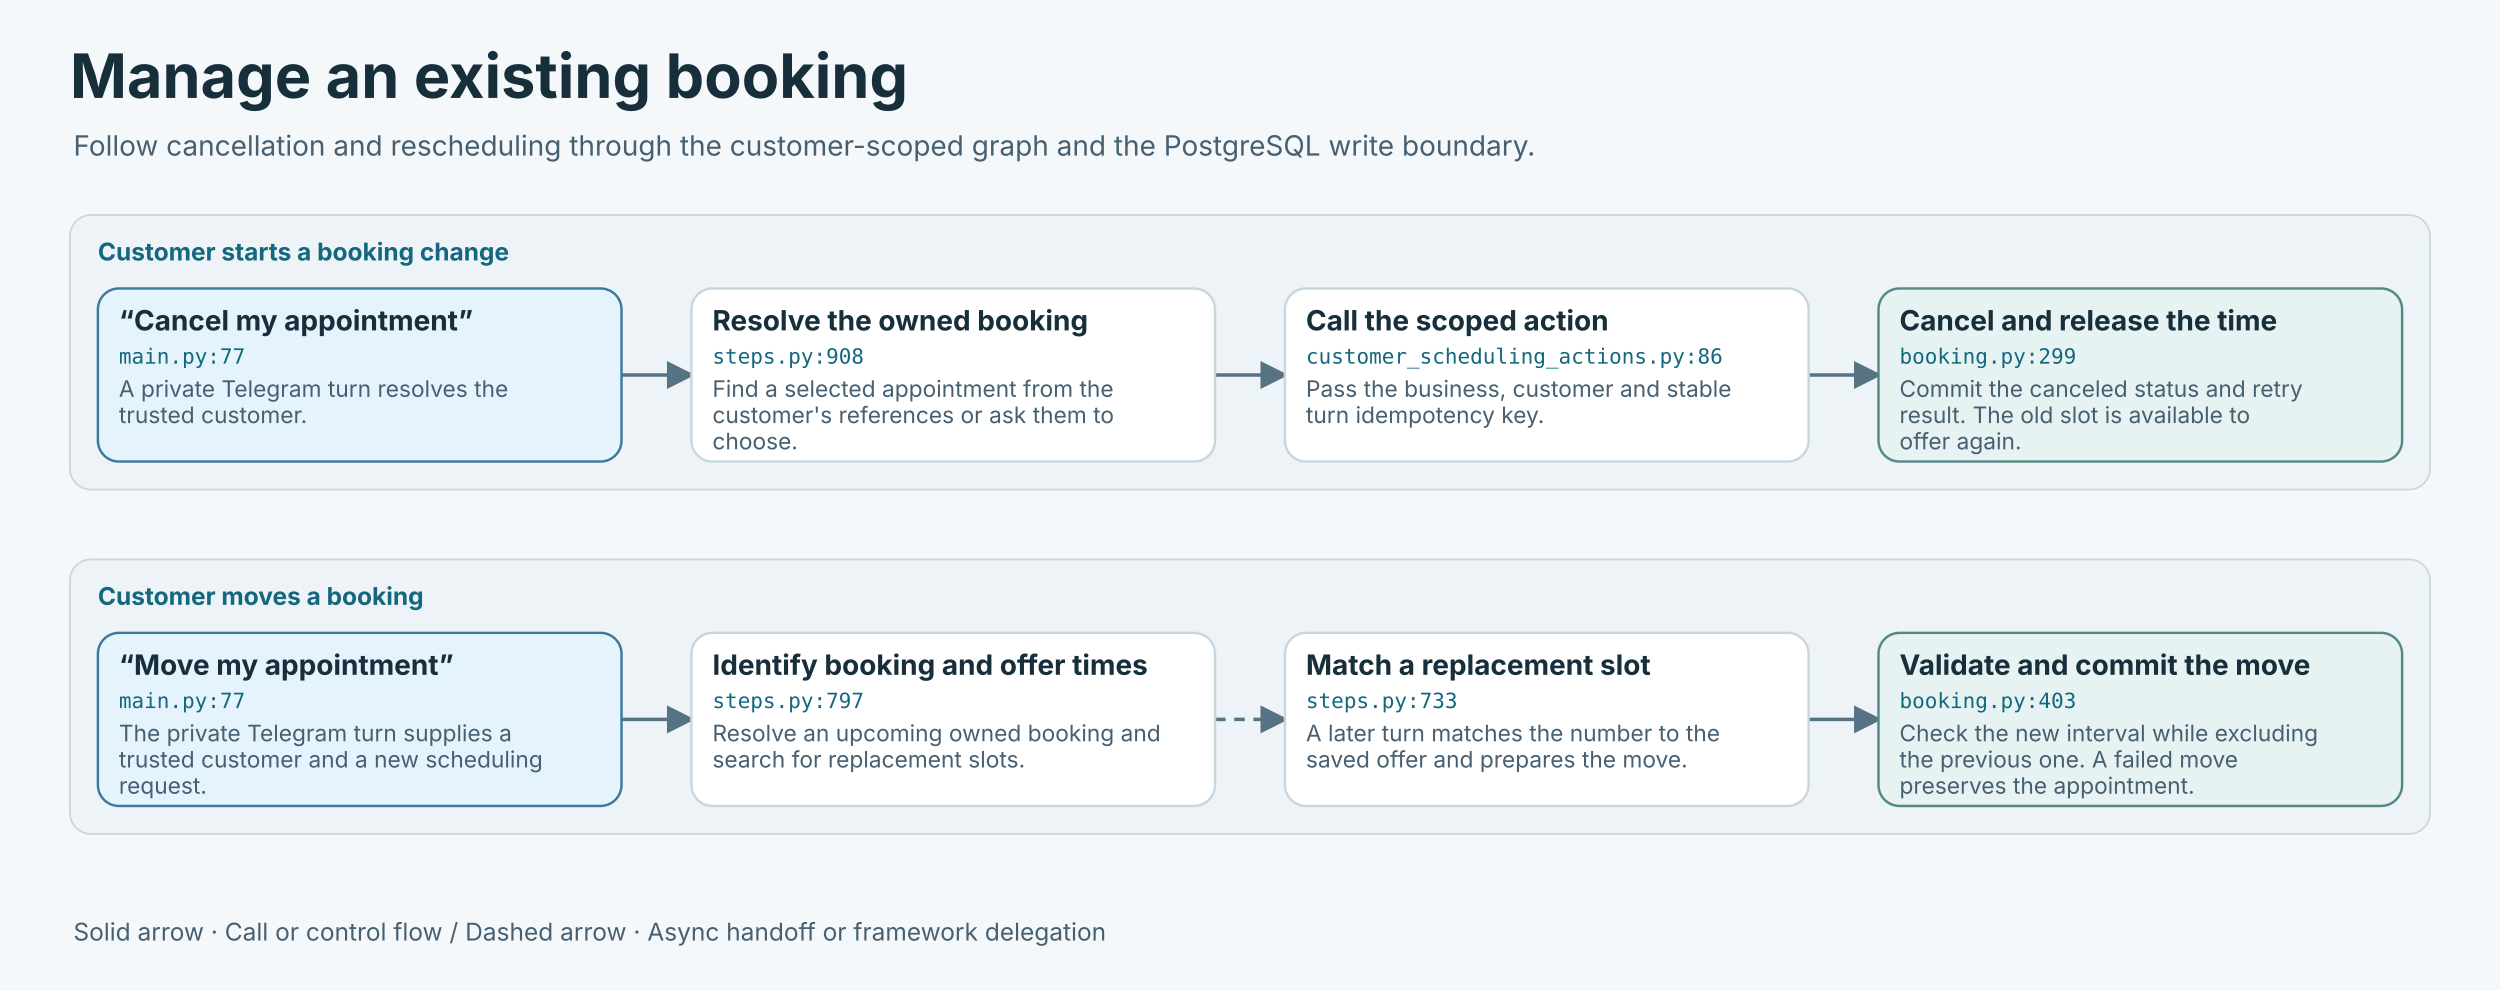
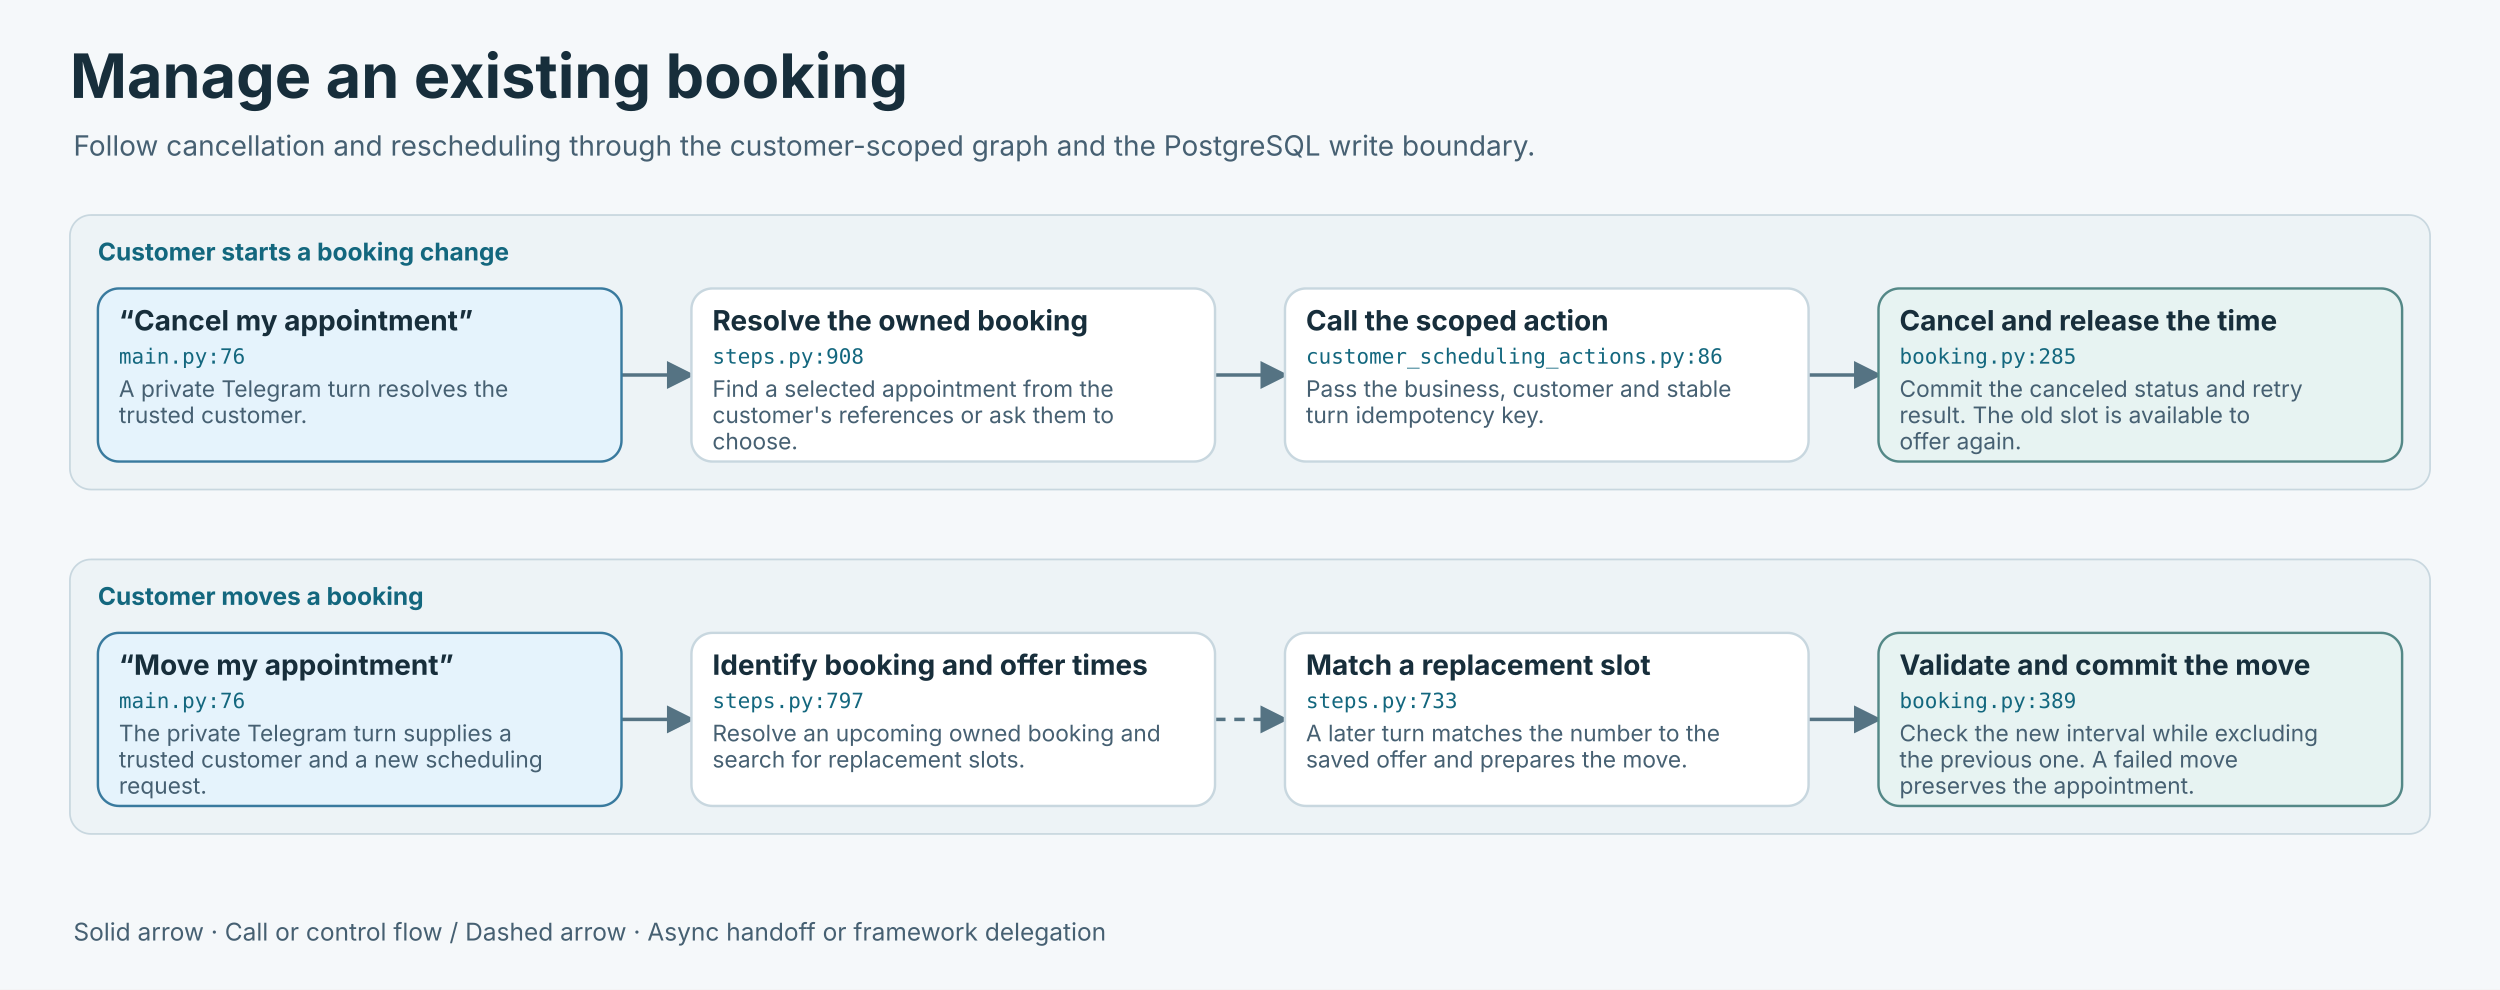
<svg xmlns="http://www.w3.org/2000/svg" viewBox="0 0 1430 566" width="1430" height="566" role="img" aria-label="Manage an existing booking">
  <rect x="0" y="0" width="1430" height="566" rx="0" fill="#f5f8fa" stroke="none" stroke-width="1" />
  <text x="40" y="56" fill="#172e3b" font-size="35" font-weight="700" font-family="system-ui, -apple-system, sans-serif">Manage an existing booking</text>
  <text x="42" y="89" fill="#466072" font-size="16" font-weight="400" font-family="system-ui, -apple-system, sans-serif">Follow cancellation and rescheduling through the customer-scoped graph and the PostgreSQL write boundary.</text>
  <defs>
    <marker id="arrow" markerWidth="8" markerHeight="8" refX="7" refY="4" orient="auto">
      <path d="M0 0L8 4L0 8Z" fill="#557383" />
    </marker>
  </defs>
  <rect x="40" y="123" width="1350" height="157" rx="12" fill="#edf3f6" stroke="#c8d7df" stroke-width="1" />
  <rect x="40" y="320" width="1350" height="157" rx="12" fill="#edf3f6" stroke="#c8d7df" stroke-width="1" />
  <polyline points="355.5,214.5 395.5,214.5" stroke="#557383" stroke-width="2" fill="none" marker-end="url(#arrow)" data-from="manage" data-to="resolve" data-kind="flow" />
  <polyline points="695.0,214.5 735.0,214.5" stroke="#557383" stroke-width="2" fill="none" marker-end="url(#arrow)" data-from="resolve" data-to="dispatch" data-kind="flow" />
  <polyline points="1034.5,214.5 1074.5,214.5" stroke="#557383" stroke-width="2" fill="none" marker-end="url(#arrow)" data-from="dispatch" data-to="change" data-kind="flow" />
  <polyline points="355.5,411.5 395.5,411.5" stroke="#557383" stroke-width="2" fill="none" marker-end="url(#arrow)" data-from="move" data-to="prepare-move" data-kind="flow" />
  <polyline points="695.0,411.5 735.0,411.5" stroke="#557383" stroke-width="2" fill="none" marker-end="url(#arrow)" data-from="prepare-move" data-to="choose-move" data-kind="async" stroke-dasharray="6 5" />
  <polyline points="1034.5,411.5 1074.5,411.5" stroke="#557383" stroke-width="2" fill="none" marker-end="url(#arrow)" data-from="choose-move" data-to="commit-move" data-kind="flow" />
  <rect x="55" y="131" width="263" height="25" rx="2" fill="#edf3f6" stroke="none" stroke-width="1" />
  <text x="56" y="149" fill="#13677e" font-size="14" font-weight="700" font-family="system-ui, -apple-system, sans-serif">Customer starts a booking change</text>
  <g id="manage" data-source="app/main.py#telegram_webhook">
-     <a href="https://github.com/ktakanopy/capy-appointment-bot/blob/72bab8b361b592df1df9eb6e5e6993bb513bc036/app/main.py#L77">
+     <a href="https://github.com/ktakanopy/capy-appointment-bot/blob/74ad694028cda5022582d3e426b95d6573960624/app/main.py#L76">
      <rect x="56.0" y="165" width="299.5" height="99" rx="12" fill="#e5f3fc" stroke="#397a9e" stroke-width="1.4" />
      <text x="68.0" y="189" fill="#172e3b" font-size="16" font-weight="700" font-family="system-ui, -apple-system, sans-serif">“Cancel my appointment”</text>
-       <text x="68.0" y="208" fill="#13677e" font-size="12" font-weight="400" font-family="ui-monospace, Menlo, monospace">main.py:77</text>
+       <text x="68.0" y="208" fill="#13677e" font-size="12" font-weight="400" font-family="ui-monospace, Menlo, monospace">main.py:76</text>
      <text x="68.0" y="227" fill="#466072" font-size="13" font-weight="400" font-family="system-ui, -apple-system, sans-serif">A private Telegram turn resolves the</text>
      <text x="68.0" y="242" fill="#466072" font-size="13" font-weight="400" font-family="system-ui, -apple-system, sans-serif">trusted customer.</text>
    </a>
  </g>
  <g id="resolve" data-source="app/graph/steps.py#_prepare_booking_status_change">
-     <a href="https://github.com/ktakanopy/capy-appointment-bot/blob/72bab8b361b592df1df9eb6e5e6993bb513bc036/app/graph/steps.py#L908">
+     <a href="https://github.com/ktakanopy/capy-appointment-bot/blob/74ad694028cda5022582d3e426b95d6573960624/app/graph/steps.py#L908">
      <rect x="395.5" y="165" width="299.5" height="99" rx="12" fill="#ffffff" stroke="#c8d7df" stroke-width="1.4" />
      <text x="407.5" y="189" fill="#172e3b" font-size="16" font-weight="700" font-family="system-ui, -apple-system, sans-serif">Resolve the owned booking</text>
      <text x="407.5" y="208" fill="#13677e" font-size="12" font-weight="400" font-family="ui-monospace, Menlo, monospace">steps.py:908</text>
      <text x="407.5" y="227" fill="#466072" font-size="13" font-weight="400" font-family="system-ui, -apple-system, sans-serif">Find a selected appointment from the</text>
      <text x="407.5" y="242" fill="#466072" font-size="13" font-weight="400" font-family="system-ui, -apple-system, sans-serif">customer's references or ask them to</text>
      <text x="407.5" y="257" fill="#466072" font-size="13" font-weight="400" font-family="system-ui, -apple-system, sans-serif">choose.</text>
    </a>
  </g>
  <g id="dispatch" data-source="app/customer_scheduling_actions.py#CustomerSchedulingActions.cancel">
-     <a href="https://github.com/ktakanopy/capy-appointment-bot/blob/72bab8b361b592df1df9eb6e5e6993bb513bc036/app/customer_scheduling_actions.py#L86">
+     <a href="https://github.com/ktakanopy/capy-appointment-bot/blob/74ad694028cda5022582d3e426b95d6573960624/app/customer_scheduling_actions.py#L86">
      <rect x="735.0" y="165" width="299.5" height="99" rx="12" fill="#ffffff" stroke="#c8d7df" stroke-width="1.4" />
      <text x="747.0" y="189" fill="#172e3b" font-size="16" font-weight="700" font-family="system-ui, -apple-system, sans-serif">Call the scoped action</text>
      <text x="747.0" y="208" fill="#13677e" font-size="12" font-weight="400" font-family="ui-monospace, Menlo, monospace">customer_scheduling_actions.py:86</text>
      <text x="747.0" y="227" fill="#466072" font-size="13" font-weight="400" font-family="system-ui, -apple-system, sans-serif">Pass the business, customer and stable</text>
      <text x="747.0" y="242" fill="#466072" font-size="13" font-weight="400" font-family="system-ui, -apple-system, sans-serif">turn idempotency key.</text>
    </a>
  </g>
  <g id="change" data-source="app/booking.py#BookingService.cancel">
-     <a href="https://github.com/ktakanopy/capy-appointment-bot/blob/72bab8b361b592df1df9eb6e5e6993bb513bc036/app/booking.py#L299">
+     <a href="https://github.com/ktakanopy/capy-appointment-bot/blob/74ad694028cda5022582d3e426b95d6573960624/app/booking.py#L285">
      <rect x="1074.5" y="165" width="299.5" height="99" rx="12" fill="#e7f3f2" stroke="#548887" stroke-width="1.4" />
      <text x="1086.5" y="189" fill="#172e3b" font-size="16" font-weight="700" font-family="system-ui, -apple-system, sans-serif">Cancel and release the time</text>
-       <text x="1086.5" y="208" fill="#13677e" font-size="12" font-weight="400" font-family="ui-monospace, Menlo, monospace">booking.py:299</text>
+       <text x="1086.5" y="208" fill="#13677e" font-size="12" font-weight="400" font-family="ui-monospace, Menlo, monospace">booking.py:285</text>
      <text x="1086.5" y="227" fill="#466072" font-size="13" font-weight="400" font-family="system-ui, -apple-system, sans-serif">Commit the canceled status and retry</text>
      <text x="1086.5" y="242" fill="#466072" font-size="13" font-weight="400" font-family="system-ui, -apple-system, sans-serif">result. The old slot is available to</text>
      <text x="1086.5" y="257" fill="#466072" font-size="13" font-weight="400" font-family="system-ui, -apple-system, sans-serif">offer again.</text>
    </a>
  </g>
  <rect x="55" y="328" width="199" height="25" rx="2" fill="#edf3f6" stroke="none" stroke-width="1" />
  <text x="56" y="346" fill="#13677e" font-size="14" font-weight="700" font-family="system-ui, -apple-system, sans-serif">Customer moves a booking</text>
  <g id="move" data-source="app/main.py#telegram_webhook">
-     <a href="https://github.com/ktakanopy/capy-appointment-bot/blob/72bab8b361b592df1df9eb6e5e6993bb513bc036/app/main.py#L77">
+     <a href="https://github.com/ktakanopy/capy-appointment-bot/blob/74ad694028cda5022582d3e426b95d6573960624/app/main.py#L76">
      <rect x="56.0" y="362" width="299.5" height="99" rx="12" fill="#e5f3fc" stroke="#397a9e" stroke-width="1.4" />
      <text x="68.0" y="386" fill="#172e3b" font-size="16" font-weight="700" font-family="system-ui, -apple-system, sans-serif">“Move my appointment”</text>
-       <text x="68.0" y="405" fill="#13677e" font-size="12" font-weight="400" font-family="ui-monospace, Menlo, monospace">main.py:77</text>
+       <text x="68.0" y="405" fill="#13677e" font-size="12" font-weight="400" font-family="ui-monospace, Menlo, monospace">main.py:76</text>
      <text x="68.0" y="424" fill="#466072" font-size="13" font-weight="400" font-family="system-ui, -apple-system, sans-serif">The private Telegram turn supplies a</text>
      <text x="68.0" y="439" fill="#466072" font-size="13" font-weight="400" font-family="system-ui, -apple-system, sans-serif">trusted customer and a new scheduling</text>
      <text x="68.0" y="454" fill="#466072" font-size="13" font-weight="400" font-family="system-ui, -apple-system, sans-serif">request.</text>
    </a>
  </g>
  <g id="prepare-move" data-source="app/graph/steps.py#_prepare_reschedule">
-     <a href="https://github.com/ktakanopy/capy-appointment-bot/blob/72bab8b361b592df1df9eb6e5e6993bb513bc036/app/graph/steps.py#L797">
+     <a href="https://github.com/ktakanopy/capy-appointment-bot/blob/74ad694028cda5022582d3e426b95d6573960624/app/graph/steps.py#L797">
      <rect x="395.5" y="362" width="299.5" height="99" rx="12" fill="#ffffff" stroke="#c8d7df" stroke-width="1.4" />
      <text x="407.5" y="386" fill="#172e3b" font-size="16" font-weight="700" font-family="system-ui, -apple-system, sans-serif">Identify booking and offer times</text>
      <text x="407.5" y="405" fill="#13677e" font-size="12" font-weight="400" font-family="ui-monospace, Menlo, monospace">steps.py:797</text>
      <text x="407.5" y="424" fill="#466072" font-size="13" font-weight="400" font-family="system-ui, -apple-system, sans-serif">Resolve an upcoming owned booking and</text>
      <text x="407.5" y="439" fill="#466072" font-size="13" font-weight="400" font-family="system-ui, -apple-system, sans-serif">search for replacement slots.</text>
    </a>
  </g>
  <g id="choose-move" data-source="app/graph/steps.py#select">
-     <a href="https://github.com/ktakanopy/capy-appointment-bot/blob/72bab8b361b592df1df9eb6e5e6993bb513bc036/app/graph/steps.py#L733">
+     <a href="https://github.com/ktakanopy/capy-appointment-bot/blob/74ad694028cda5022582d3e426b95d6573960624/app/graph/steps.py#L733">
      <rect x="735.0" y="362" width="299.5" height="99" rx="12" fill="#ffffff" stroke="#c8d7df" stroke-width="1.4" />
      <text x="747.0" y="386" fill="#172e3b" font-size="16" font-weight="700" font-family="system-ui, -apple-system, sans-serif">Match a replacement slot</text>
      <text x="747.0" y="405" fill="#13677e" font-size="12" font-weight="400" font-family="ui-monospace, Menlo, monospace">steps.py:733</text>
      <text x="747.0" y="424" fill="#466072" font-size="13" font-weight="400" font-family="system-ui, -apple-system, sans-serif">A later turn matches the number to the</text>
      <text x="747.0" y="439" fill="#466072" font-size="13" font-weight="400" font-family="system-ui, -apple-system, sans-serif">saved offer and prepares the move.</text>
    </a>
  </g>
  <g id="commit-move" data-source="app/booking.py#BookingService.reschedule">
-     <a href="https://github.com/ktakanopy/capy-appointment-bot/blob/72bab8b361b592df1df9eb6e5e6993bb513bc036/app/booking.py#L403">
+     <a href="https://github.com/ktakanopy/capy-appointment-bot/blob/74ad694028cda5022582d3e426b95d6573960624/app/booking.py#L389">
      <rect x="1074.5" y="362" width="299.5" height="99" rx="12" fill="#e7f3f2" stroke="#548887" stroke-width="1.4" />
      <text x="1086.5" y="386" fill="#172e3b" font-size="16" font-weight="700" font-family="system-ui, -apple-system, sans-serif">Validate and commit the move</text>
-       <text x="1086.5" y="405" fill="#13677e" font-size="12" font-weight="400" font-family="ui-monospace, Menlo, monospace">booking.py:403</text>
+       <text x="1086.5" y="405" fill="#13677e" font-size="12" font-weight="400" font-family="ui-monospace, Menlo, monospace">booking.py:389</text>
      <text x="1086.5" y="424" fill="#466072" font-size="13" font-weight="400" font-family="system-ui, -apple-system, sans-serif">Check the new interval while excluding</text>
      <text x="1086.5" y="439" fill="#466072" font-size="13" font-weight="400" font-family="system-ui, -apple-system, sans-serif">the previous one. A failed move</text>
      <text x="1086.5" y="454" fill="#466072" font-size="13" font-weight="400" font-family="system-ui, -apple-system, sans-serif">preserves the appointment.</text>
    </a>
  </g>
  <text x="42" y="538" fill="#466072" font-size="14" font-weight="400" font-family="system-ui, -apple-system, sans-serif">Solid arrow · Call or control flow  /  Dashed arrow · Async handoff or framework delegation</text>
</svg>
